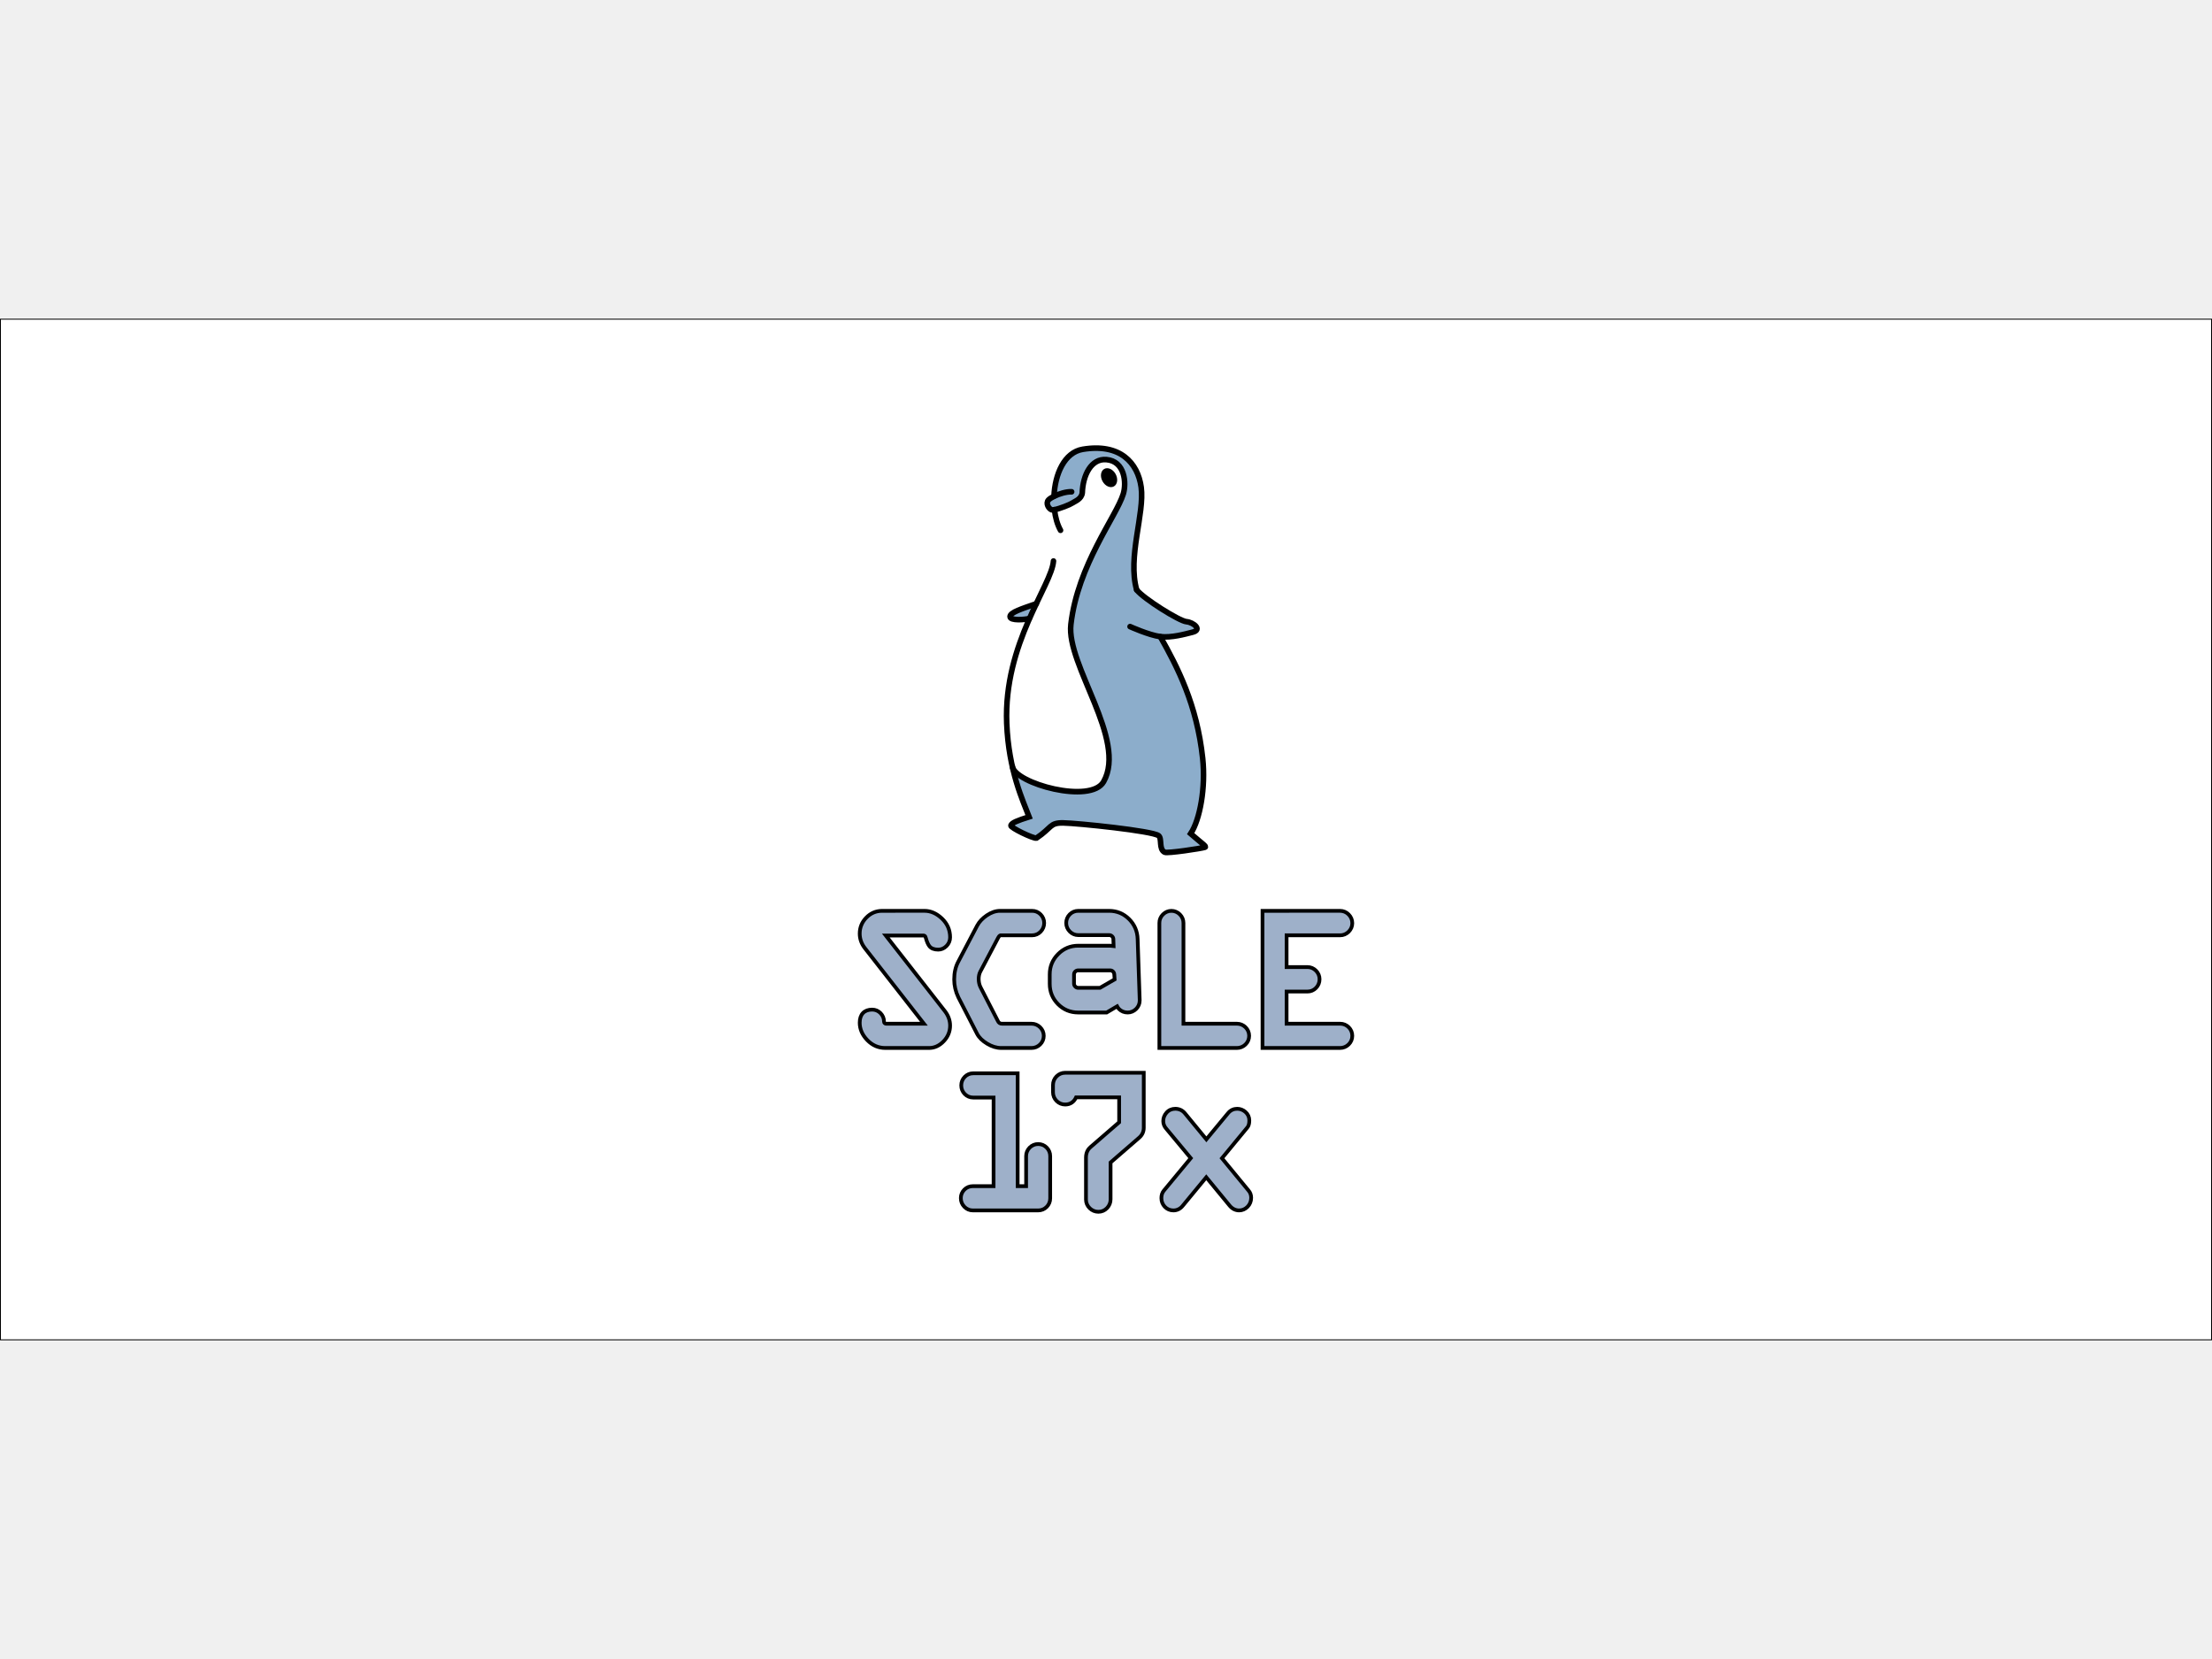
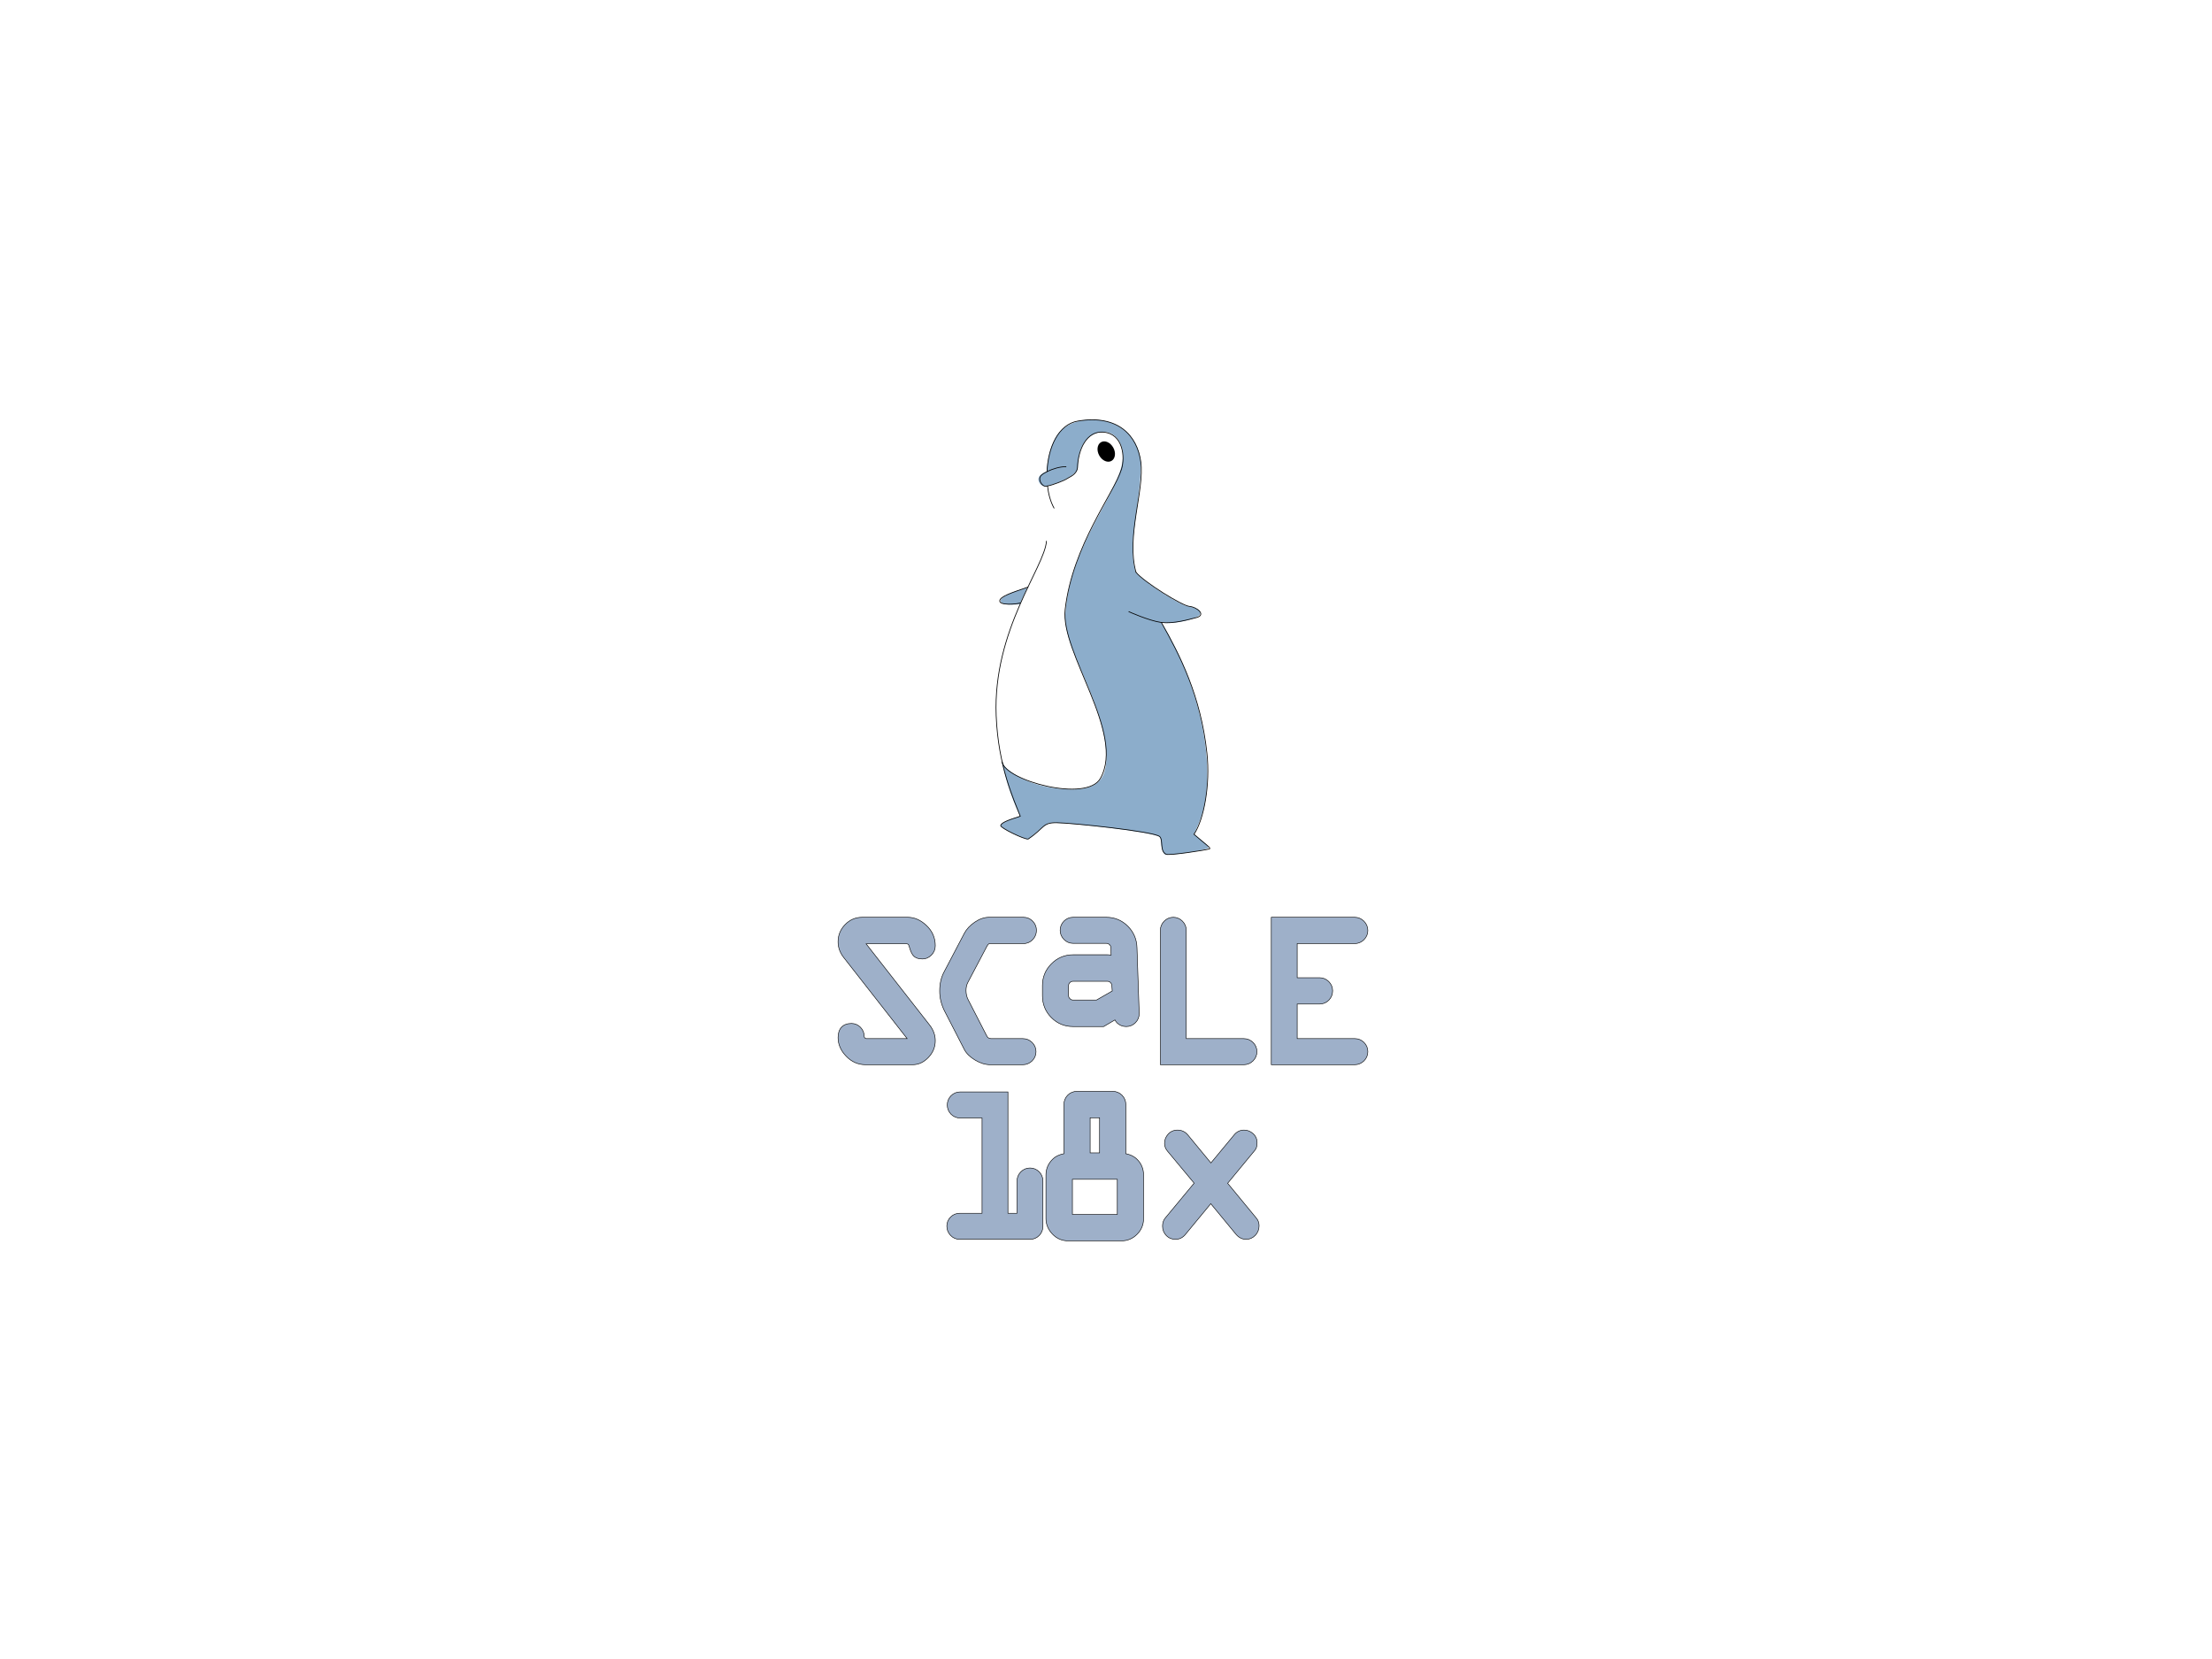
- <svg xmlns="http://www.w3.org/2000/svg" width="2048" height="1536" viewBox="0 0 541.867 406.4" version="1.1" id="svg8">
-   <defs id="defs2">
-     <clipPath clipPathUnits="userSpaceOnUse" id="clipPath24">
-       <path d="M 0,1296 H 1728 V 0 H 0 Z" id="path22-5" />
-     </clipPath>
-     <clipPath clipPathUnits="userSpaceOnUse" id="clipPath116">
-       <path d="M 0,1296 H 1728 V 0 H 0 Z" id="path114" />
-     </clipPath>
-     <clipPath clipPathUnits="userSpaceOnUse" id="clipPath162">
-       <path d="M 0,1296 H 1728 V 0 H 0 Z" id="path160" />
-     </clipPath>
-     <clipPath clipPathUnits="userSpaceOnUse" id="clipPath178">
-       <path d="M 0,1296 H 1728 V 0 H 0 Z" id="path176" />
-     </clipPath>
-     <clipPath clipPathUnits="userSpaceOnUse" id="clipPath194">
-       <path d="M 0,1296 H 1728 V 0 H 0 Z" id="path192" />
-     </clipPath>
-     <clipPath clipPathUnits="userSpaceOnUse" id="clipPath206">
-       <path d="m 1092.17,758.584 h 182.92 v -28.715 h -182.92 z" id="path204" />
-     </clipPath>
-     <clipPath clipPathUnits="userSpaceOnUse" id="clipPath210">
-       <path d="m 1092.17,758.584 h 182.92 v -28.715 h -182.92 z" id="path208" />
-     </clipPath>
-     <clipPath clipPathUnits="userSpaceOnUse" id="clipPath234">
-       <path d="m 1094.31,736.994 h 488.44 v -36.719 h -488.44 z" id="path232" />
-     </clipPath>
-     <clipPath clipPathUnits="userSpaceOnUse" id="clipPath238">
-       <path d="m 1094.31,736.994 h 488.44 v -36.719 h -488.44 z" id="path236" />
-     </clipPath>
-     <clipPath clipPathUnits="userSpaceOnUse" id="clipPath262">
-       <path d="M 1077.15,249.586 H 1252.3 V 222.103 H 1077.15 Z" id="path260" />
-     </clipPath>
-     <clipPath clipPathUnits="userSpaceOnUse" id="clipPath266">
-       <path d="M 1077.15,249.586 H 1252.3 V 222.103 H 1077.15 Z" id="path264" />
-     </clipPath>
-     <clipPath clipPathUnits="userSpaceOnUse" id="clipPath290">
-       <path d="m 1079.21,228.922 h 467.85 v -35.145 h -467.85 z" id="path288" />
-     </clipPath>
-     <clipPath clipPathUnits="userSpaceOnUse" id="clipPath294">
-       <path d="m 1079.21,228.922 h 467.85 v -35.145 h -467.85 z" id="path292" />
-     </clipPath>
-   </defs>
-   <g id="layer1" transform="translate(0,109.4)">
-     <g id="g177" transform="matrix(0.8407225,0,0,0.8407225,1.8972027e-6,-30.77143)">
-       <rect y="-0.524" x="0.132" height="297.392" width="644.261" id="rect5943" style="fill:#ffffff;fill-opacity:1;stroke:#000000;stroke-width:0.264;stroke-opacity:1" />
-       <g transform="matrix(1.181918,0,0,1.191399,249.9362,35.68323)" style="fill:none;fill-rule:evenodd;stroke:none;stroke-width:1" id="Page-1">
-         <g id="HomePageBanner">
-           <g id="g10-1" transform="matrix(1,0,0,-1,36.53325,101.1305)">
-             <g id="g12-3" transform="matrix(1,0,0,-1,0,100.1256)">
-               <path style="fill:#ffffff;fill-rule:nonzero" d="m 24.937,2.885 c -0.083,-0.001 -0.163,2.69e-4 -0.248,0.004 -3.14,0.143 -4.762,2.589 -5.328,4.611 -0.615,2.195 -0.175,3.581 -0.669,4.233 -1.223,1.613 -4.652,2.971 -6.821,3.459 0,0 0.363,2.575 0.917,4.111 0.553,1.536 1.194,2.501 0.791,4.787 -0.404,2.286 -3.613,8.618 -6.19,14.106 -2.979,6.344 -7.287,15.872 -7.266,27.455 0.008,4.429 0.548,8.484 1.291,11.97 0.089,0.14 0.146,0.261 0.164,0.366 0.273,1.556 5.264,5.301 12.977,6.073 6.877,0.689 10.934,-0.516 10.895,-7.036 C 25.378,64.8 15.603,52.388 16.031,44.639 16.955,28.008 29.446,15.964 29.256,8.118 29.19,5.397 27.508,2.925 24.937,2.885 c 0,0 0,0 0,0 z" id="path14-7" />
-               <path style="fill:#8cadcb;fill-rule:nonzero" d="m 22.109,0.082 c -2.826,0 -5.988,1.006 -7.67,3.194 -2.456,3.194 -2.691,8.633 -2.691,8.633 0,0 -2.355,0.748 -1.817,2.228 0.466,1.28 1.562,1.138 1.85,1.076 0.003,-0.001 0.009,-0.003 0.012,-0.004 0.039,-0.009 0.063,-0.017 0.063,-0.017 2.169,-0.488 5.598,-1.847 6.821,-3.459 0.494,-0.651 0.054,-2.037 0.669,-4.233 0.566,-2.022 2.188,-4.468 5.328,-4.611 2.713,-0.123 4.499,2.42 4.567,5.229 0.19,7.846 -12.301,19.89 -13.225,36.521 -0.428,7.749 9.347,20.162 9.419,32.385 0.039,6.52 -4.018,7.725 -10.895,7.036 -7.713,-0.772 -12.703,-4.517 -12.977,-6.073 -0.018,-0.105 -0.075,-0.226 -0.164,-0.366 1.653,7.755 4.306,12.698 4.306,12.698 0,0 -4.622,1.253 -4.487,2.165 0.097,0.656 5.557,3.119 6.202,3.03 0.732,-0.101 3.522,-3.231 4.932,-3.636 1.735,-0.498 23.578,1.975 25.298,3.127 0.503,0.337 0.111,3.16 1.211,4.001 0.572,0.437 9.539,-0.932 9.958,-1.479 0.329,-0.431 -3.288,-3.093 -3.288,-3.093 1.415,-3.302 3.12,-6.275 3.019,-14.391 -0.156,-12.626 -5.248,-25.369 -10.498,-33.793 3.059,0.587 8.883,-0.975 8.917,-2.017 0.039,-1.21 -2.187,-1.58 -3.129,-1.715 C 42.899,42.382 35.54,38.279 32.134,34.816 31.645,32.945 31.406,31.254 31.495,28.293 31.596,24.93 33.21,16.592 33.345,10.909 33.46,6.061 30.284,0.216 22.109,0.082 Z" id="path16-8" />
-               <path style="fill:#8cadcb;fill-rule:nonzero" d="m 7.325,38.343 c -2.362,0.631 -6.109,1.811 -6.123,2.963 -0.012,1.012 2.598,0.962 4.403,0.807 0.593,-1.358 1.177,-2.614 1.72,-3.77 z" id="path18-8" />
-               <path style="stroke:#000000;stroke-width:1.374;stroke-linecap:round" d="m 38.053,46.248 c 4.228,7.431 9.029,16.639 10.441,29.761 0.77,7.152 -0.658,14.969 -2.962,18.424 2.772,2.4 4.02,3.15 3.538,3.318 -0.851,0.296 -9.28,1.553 -9.939,1.223 -1.53,-0.764 -0.593,-3.31 -1.498,-4.048 C 36.203,93.761 17.612,91.852 14.099,91.801 10.727,91.751 11.369,92.948 7.515,95.516 6.659,95.638 1.034,92.947 1.215,92.424 1.444,91.763 2.805,91.236 5.705,90.32 4.248,86.521 0.65,79.07 0.185,67.442 -0.597,47.895 11.297,33.699 11.713,27.751" id="path20-3" />
-               <path style="stroke:#000000;stroke-width:1.374;stroke-linecap:round" d="m 11.844,11.908 c 0.223,-5.407 2.557,-10.733 7.074,-11.481 9.211,-1.525 13.593,3.295 14.416,9.284 0.881,6.401 -3.416,17.086 -1.105,25.105" id="path22-8" />
-               <path style="stroke:#000000;stroke-width:1.374;stroke-linecap:round" d="M 13.45,20.235 C 12.668,18.839 12.171,17.095 11.952,15.193" id="path24-1" />
-               <path style="stroke:#000000;stroke-width:1.374;stroke-linecap:round" d="m 7.472,38.197 c -3.472,1.203 -6.47,2.105 -6.47,3.157 0,1.052 3.787,0.752 4.734,0.451" id="path26-5" />
-               <path style="stroke:#000000;stroke-width:1.374;stroke-linecap:round" d="m 16.189,10.82 c -1.311,-0.052 -3.043,0.476 -4.291,1.08 -0.636,0.308 -1.146,0.635 -1.411,0.914 -0.783,0.829 0.065,2.191 0.79,2.415 0.126,0.039 0.341,0.028 0.615,-0.019 1.3,-0.223 3.909,-1.258 4.471,-1.641 0.681,-0.464 2.258,-0.942 2.452,-2.505 0.157,-4.36 2.209,-8.418 5.933,-8.118 4.582,0.37 5.006,5.731 4.167,8.419 C 27.18,16.928 17.71,28.653 16.004,43.253 14.845,53.172 29.899,71.457 24.077,81.716 20.92,87.278 2.235,82.176 1.564,77.988" id="path28-3" />
-               <path style="stroke:#000000;stroke-width:1.374;stroke-linecap:round" d="m 32.23,34.817 c 1.74,2.175 10.516,7.619 12.253,7.769 1.736,0.151 3.944,1.954 1.577,2.556 -1.965,0.5 -5.237,1.414 -8.007,1.107 0,0 0,0 0,0 -2.899,-0.405 -7.458,-2.459 -7.458,-2.459" id="path30-5" />
-               <path style="fill:#000000;fill-rule:nonzero" d="M 26.613,9.496 C 25.726,9.993 24.472,9.442 23.812,8.265 23.152,7.089 23.336,5.733 24.223,5.236 c 0.887,-0.498 2.141,0.053 2.8,1.23 0.66,1.176 0.476,2.533 -0.41,3.03 z" id="path32-4" />
+ <svg xmlns="http://www.w3.org/2000/svg" width="2048px" height="1536px" viewBox="0 0 2048 1536" version="1.1" style="background: #FFFFFF;">
+   <defs />
+   <g id="Page-1" stroke="none" stroke-width="1" fill="none" fill-rule="evenodd">
+     <g id="LaunchImage_iPad_iOS7@2x~landscape">
+       <rect id="Rectangle" fill="#FFFFFF" x="0" y="0" width="2048" height="1536" />
+       <g id="HomePageBanner" transform="translate(774, 384)">
+         <g id="g10-1" transform="translate(248.5505, 206.0732) scale(-1, 1) rotate(-180) translate(-248.5505, -206.0732) translate(147.5683, 0.531234)">
+           <g id="g12-3" transform="translate(100.9822, 204.0182) scale(-1, 1) rotate(-180) translate(-100.9822, -204.0182) translate(0, 0.511291)">
+             <path d="M100.728,11.744 C100.394,11.738 100.069,11.745 99.727,11.761 C87.044,12.341 80.493,22.299 78.206,30.527 C75.722,39.463 77.5,45.102 75.505,47.754 C70.567,54.317 56.715,59.845 47.955,61.833 C47.955,61.833 49.422,72.314 51.657,78.564 C53.893,84.815 56.481,88.743 54.851,98.049 C53.22,107.355 40.256,133.126 29.848,155.461 C17.815,181.281 0.413,220.062 0.497,267.205 C0.529,285.232 2.71,301.734 5.712,315.926 C6.069,316.495 6.3,316.987 6.374,317.414 C7.479,323.748 27.635,338.99 58.791,342.134 C86.571,344.937 102.957,340.035 102.801,313.497 C102.509,263.747 63.024,213.227 64.753,181.686 C68.487,113.995 118.941,64.977 118.173,33.042 C117.906,21.968 111.114,11.906 100.728,11.743 C100.728,11.743 100.728,11.743 100.728,11.743 L100.728,11.744 Z" id="path14-7" fill="#FFFFFF" fill-rule="nonzero" />
+             <path d="M89.305,0.333 C77.891,0.333 65.119,4.428 58.323,13.334 C48.404,26.336 47.453,48.473 47.453,48.473 C47.453,48.473 37.941,51.518 40.115,57.539 C41.995,62.748 46.424,62.172 47.588,61.919 C47.602,61.913 47.625,61.905 47.639,61.902 C47.797,61.866 47.894,61.833 47.894,61.833 C56.654,59.845 70.506,54.317 75.444,47.754 C77.439,45.102 75.661,39.463 78.145,30.527 C80.432,22.299 86.983,12.341 99.666,11.761 C110.624,11.259 117.837,21.611 118.112,33.042 C118.881,64.977 68.426,113.995 64.692,181.686 C62.964,213.227 102.448,263.747 102.74,313.497 C102.896,340.035 86.51,344.937 58.73,342.134 C27.574,338.99 7.418,323.748 6.313,317.414 C6.239,316.987 6.008,316.495 5.651,315.926 C12.327,347.488 23.044,367.606 23.044,367.606 C23.044,367.606 4.375,372.708 4.921,376.417 C5.313,379.086 27.367,389.113 29.974,388.751 C32.932,388.34 44.2,375.601 49.898,373.953 C56.905,371.927 145.135,381.991 152.083,386.681 C154.114,388.052 152.53,399.543 156.975,402.967 C159.285,404.746 195.506,399.173 197.197,396.945 C198.527,395.192 183.914,384.354 183.914,384.354 C189.631,370.913 196.515,358.812 196.11,325.779 C195.479,274.388 174.912,222.525 153.705,188.236 C166.062,190.624 189.587,184.269 189.723,180.027 C189.881,175.102 180.891,173.594 177.086,173.047 C173.281,172.499 143.555,155.8 129.798,141.707 C127.822,134.092 126.857,127.207 127.216,115.156 C127.624,101.471 134.146,67.53 134.69,44.401 C135.154,24.669 122.324,0.881 89.305,0.333 L89.305,0.333 Z" id="path16-8" fill="#8CADCB" fill-rule="nonzero" />
+             <path d="M29.589,156.059 C20.047,158.628 4.915,163.43 4.858,168.12 C4.809,172.238 15.351,172.037 22.642,171.405 C25.039,165.878 27.398,160.766 29.589,156.059 L29.589,156.059 Z" id="path18-8" fill="#8CADCB" fill-rule="nonzero" />
+             <path d="M153.705,188.236 C170.782,218.482 190.174,255.96 195.88,309.367 C198.992,338.476 193.222,370.292 183.914,384.354 C195.113,394.124 200.152,397.176 198.204,397.857 C194.768,399.063 160.72,404.176 158.058,402.834 C151.878,399.724 155.664,389.361 152.007,386.36 C146.234,381.618 71.141,373.848 56.948,373.641 C43.328,373.439 45.923,378.311 30.357,388.762 C26.897,389.259 4.178,378.308 4.909,376.178 C5.831,373.489 11.332,371.341 23.045,367.614 C17.159,352.152 2.626,321.825 0.749,274.498 C-2.411,194.941 45.631,137.16 47.312,112.952" id="path20-3" stroke="#000000" stroke-width="0.685" stroke-linecap="round" />
+             <path d="M47.843,48.469 C48.743,26.463 58.173,4.783 76.417,1.741 C113.621,-4.464 131.321,15.153 134.646,39.529 C138.204,65.58 120.85,109.07 130.184,141.71" id="path22-8" stroke="#000000" stroke-width="0.685" stroke-linecap="round" />
+             <path d="M54.327,82.359 C51.168,76.678 49.162,69.579 48.276,61.838" id="path24-1" stroke="#000000" stroke-width="0.685" stroke-linecap="round" />
+             <path d="M30.181,155.468 C16.158,160.363 4.046,164.036 4.046,168.318 C4.046,172.602 19.344,171.377 23.17,170.154" id="path26-5" stroke="#000000" stroke-width="0.685" stroke-linecap="round" />
+             <path d="M65.391,44.041 C60.097,43.827 53.1,45.979 48.06,48.436 C45.489,49.688 43.429,51.02 42.361,52.158 C39.199,55.53 42.625,61.076 45.553,61.988 C46.061,62.146 46.93,62.102 48.036,61.911 C53.285,61.005 63.825,56.789 66.097,55.231 C68.85,53.344 75.22,51.398 76.001,45.035 C76.636,27.291 84.923,10.771 99.968,11.994 C118.475,13.5 120.187,35.32 116.798,46.258 C109.786,68.897 71.536,116.623 64.646,176.047 C59.962,216.417 120.771,290.839 97.255,332.596 C84.503,355.235 9.028,334.469 6.319,317.423" id="path28-3" stroke="#000000" stroke-width="0.685" stroke-linecap="round" />
+             <path d="M130.184,141.71 C137.213,150.562 172.662,172.719 179.677,173.33 C186.688,173.943 195.61,181.284 186.048,183.732 C178.111,185.766 164.893,189.486 153.705,188.236 C153.705,188.236 153.705,188.236 153.705,188.236 C141.996,186.586 123.579,178.225 123.579,178.225" id="path30-5" stroke="#000000" stroke-width="0.685" stroke-linecap="round" />
+             <path d="M107.497,38.65 C103.916,40.672 98.849,38.431 96.184,33.641 C93.517,28.855 94.261,23.334 97.842,21.312 C101.423,19.287 106.489,21.528 109.153,26.317 C111.82,31.105 111.078,36.625 107.497,38.65 L107.497,38.65 Z" id="path32-4" fill="#000000" fill-rule="nonzero" />
+           </g>
+         </g>
+         <g id="g5611-3" transform="translate(0, 463.0474)" stroke-width="0.5" stroke="#000000" fill="#9EB0C9" fill-rule="nonzero">
+           <g id="g5585-6">
+             <g id="g26-5" transform="translate(47.657, 70.88724) scale(-1, 1) rotate(-180) translate(-47.657, -70.88724) translate(1.20519, 1.694887)">
+               <path d="M23.069,137.855 C16.919,137.855 11.596,135.58 7.245,131.094 C2.919,126.635 0.726,121.289 0.726,115.205 C0.726,109.996 2.436,105.146 5.806,100.789 C5.806,100.789 62.1,28.807 64.676,25.516 C59.33,25.516 27.292,25.506 27.292,25.506 C26.299,25.506 25.833,25.83 25.511,26.145 C25.147,26.498 24.907,26.897 24.907,27.693 C24.907,30.833 23.719,33.705 21.474,36.007 C19.209,38.327 16.314,39.549 13.105,39.549 C5.238,39.549 0.726,34.8 0.726,26.519 C0.726,20.181 3.257,14.349 8.246,9.191 C13.26,3.996 19.281,1.362 26.135,1.362 L69.857,1.362 C75.249,1.362 80.137,3.628 84.387,8.096 C88.595,12.522 90.73,17.737 90.73,23.606 C90.73,28.747 88.987,33.595 85.553,38.019 C85.553,38.019 29.342,109.911 26.694,113.298 L64.033,113.298 C65.125,113.298 65.943,113.133 66.515,111.039 C67.626,106.979 68.801,104.29 70.214,102.563 C72.015,100.37 74.941,99.256 78.915,99.256 C81.959,99.256 84.71,100.445 87.097,102.798 C89.475,105.14 90.73,108.153 90.73,111.517 C90.73,118.82 87.992,125.118 82.596,130.238 C77.264,135.293 71.443,137.855 65.294,137.855 L23.069,137.855 Z" id="path28-2-9" />
+             </g>
+             <g id="g30-5" transform="translate(141.9562, 70.88724) scale(-1, 1) rotate(-180) translate(-141.9562, -70.88724) translate(95.50439, 1.694887)">
+               <path d="M46.138,137.855 C41.838,137.855 37.415,136.342 32.992,133.354 C28.688,130.444 25.45,126.991 23.361,123.089 L4.512,87.163 C1.858,82.179 0.504,76.246 0.504,69.56 C0.504,63.506 1.896,57.532 4.64,51.795 L23.33,15.407 C25.287,11.705 28.655,8.417 33.361,5.599 C38.057,2.79 42.745,1.362 47.288,1.362 L77.521,1.362 C80.752,1.362 83.695,2.562 86.039,4.834 C88.426,7.148 89.689,10.122 89.689,13.435 C89.689,16.746 88.424,19.718 86.033,22.034 C83.652,24.338 80.783,25.506 77.508,25.506 L48.291,25.506 C46.132,25.494 44.874,26.32 43.926,28.356 L26.832,61.618 C25.583,63.99 24.936,66.77 24.89,69.927 C24.888,72.803 25.44,75.336 26.531,77.399 L44.306,111.127 C45.57,113.542 46.594,113.514 47.033,113.505 L78.085,113.505 C81.382,113.505 84.34,114.776 86.64,117.18 C88.903,119.55 90.099,122.521 90.099,125.775 C90.099,128.981 88.9,131.911 86.628,134.246 C84.337,136.608 81.396,137.855 78.12,137.855 L46.138,137.855 Z" id="path32-7-4" />
+             </g>
+             <g id="g34-9" transform="translate(236.8899, 53.03579) scale(-1, 1) rotate(-180) translate(-236.8899, -53.03579) translate(190.4381, 2.159058)">
+               <path d="M26.145,26.332 L26.139,26.335 C25.274,27.201 24.89,28.096 24.89,29.23 L24.89,38.273 C24.89,39.476 25.262,40.381 26.096,41.216 C26.937,42.057 27.85,42.435 29.062,42.435 L60.834,42.435 C62.035,42.435 62.93,42.069 63.741,41.25 C64.568,40.412 64.973,39.399 65.01,38.07 C65.01,38.07 65.183,35.547 65.329,33.451 C62.244,31.674 52.188,25.881 50.779,25.068 L29.062,25.068 C27.915,25.068 27.015,25.458 26.145,26.332 Z M29.102,101.688 C25.842,101.688 22.907,100.469 20.613,98.161 C18.324,95.853 17.114,92.901 17.114,89.617 C17.114,86.392 18.341,83.452 20.662,81.116 C22.983,78.78 25.903,77.544 29.102,77.544 L59.861,77.544 C61.086,77.544 62.011,77.165 62.864,76.318 C63.698,75.486 64.071,74.578 64.071,73.381 C64.071,73.381 64.188,69.962 64.299,66.699 C62.976,66.889 61.811,66.992 60.828,66.992 L29.094,66.992 C21.306,66.991 14.558,64.182 9.037,58.638 C3.511,53.093 0.709,46.316 0.709,38.494 L0.709,29.007 C0.709,21.126 3.488,14.328 8.966,8.815 C14.443,3.304 21.193,0.511 29.031,0.511 L57.405,0.511 C57.405,0.511 63.833,4.298 67.85,6.671 C68.398,5.723 68.902,4.755 69.722,3.958 C72.067,1.673 74.957,0.511 78.308,0.511 C81.493,0.511 84.401,1.715 86.717,3.993 C89.063,6.295 90.302,9.255 90.302,12.549 L88.249,73.53 C88.029,81.35 85.158,88.074 79.718,93.495 C74.26,98.932 67.581,101.688 59.867,101.688 L29.102,101.688 Z" id="path36-1" />
+             </g>
+             <g id="g38-7" transform="translate(345.728, 69.80112) scale(-1, 1) rotate(-180) translate(-345.728, -69.80112) translate(299.2762, 0.608762)">
+               <path d="M4.614,133.209 C2.287,130.876 1.058,127.945 1.058,124.722 L1.058,0.276 L78.283,0.276 C81.513,0.276 84.458,1.476 86.8,3.748 C89.186,6.066 90.448,9.04 90.448,12.35 C90.448,15.655 89.186,18.626 86.804,20.942 C84.463,23.215 81.516,24.421 78.286,24.421 L25.034,24.421 L25.034,124.725 C25.034,127.942 23.806,130.873 21.477,133.209 C19.155,135.541 16.24,136.77 13.046,136.77 C9.852,136.77 6.936,135.541 4.614,133.209" id="path40-5" />
+             </g>
+             <g id="g42-5" transform="translate(448.7682, 70.88724) scale(-1, 1) rotate(-180) translate(-448.7682, -70.88724) translate(402.3164, 1.694887)">
+               <path d="M4.614,137.855 L0.726,137.855 L0.726,1.362 L77.951,1.362 C81.179,1.362 84.123,2.562 86.47,4.834 C88.854,7.151 90.113,10.125 90.113,13.435 C90.113,16.727 88.881,19.689 86.547,22.003 C84.232,24.297 81.327,25.506 78.147,25.506 L24.702,25.506 L24.702,57.537 L45.516,57.537 C48.794,57.537 51.74,58.781 54.033,61.141 C56.306,63.475 57.511,66.474 57.511,69.807 C57.511,73.032 56.282,75.974 53.958,78.313 C51.636,80.65 48.715,81.888 45.516,81.888 L24.702,81.888 L24.702,113.505 L77.954,113.505 C81.198,113.505 84.154,114.733 86.499,117.056 C88.863,119.404 90.113,122.35 90.113,125.582 C90.113,128.864 88.872,131.853 86.527,134.225 C84.171,136.602 81.207,137.855 77.951,137.855 L4.614,137.855 Z" id="path44-4" />
            </g>
          </g>
-           <g style="fill:#9eb0c9;fill-rule:nonzero;stroke:#000000;stroke-width:0.919" id="g5611-3" transform="translate(0,113.767)">
-             <g id="g5585-6">
-               <g id="g26-5" transform="matrix(1,0,0,-1,0.298367,34.41642)">
-                 <path d="M 5.711,33.87 C 4.189,33.87 2.871,33.311 1.794,32.209 0.723,31.113 0.18,29.8 0.18,28.305 c 0,-1.28 0.423,-2.471 1.258,-3.542 0,0 13.937,-17.685 14.574,-18.494 -1.323,0 -9.255,-0.002 -9.255,-0.002 -0.246,0 -0.361,0.08 -0.441,0.157 -0.09,0.087 -0.15,0.185 -0.15,0.381 0,0.771 -0.294,1.477 -0.85,2.042 -0.561,0.57 -1.277,0.87 -2.072,0.87 -1.947,0 -3.065,-1.167 -3.065,-3.201 0,-1.557 0.627,-2.99 1.862,-4.257 C 3.283,0.982 4.773,0.335 6.47,0.335 h 10.824 c 1.335,0 2.545,0.557 3.597,1.655 1.042,1.087 1.57,2.369 1.57,3.811 0,1.263 -0.431,2.454 -1.282,3.541 0,0 -13.916,17.663 -14.572,18.496 h 9.244 c 0.27,0 0.473,-0.041 0.615,-0.555 0.275,-0.997 0.566,-1.658 0.916,-2.082 0.446,-0.539 1.17,-0.812 2.154,-0.812 0.753,0 1.435,0.292 2.026,0.87 0.589,0.575 0.899,1.316 0.899,2.142 0,1.794 -0.678,3.342 -2.014,4.599 -1.32,1.242 -2.761,1.872 -4.283,1.872 z" id="path28-2-9" />
-               </g>
-               <g id="g30-5" transform="matrix(1,0,0,-1,23.64387,34.41642)">
-                 <path d="m 11.422,33.87 c -1.065,0 -2.16,-0.372 -3.255,-1.106 C 7.102,32.049 6.301,31.201 5.783,30.242 L 1.117,21.415 C 0.46,20.191 0.125,18.733 0.125,17.09 c 0,-1.487 0.345,-2.955 1.024,-4.365 l 4.627,-8.94 C 6.26,2.876 7.094,2.068 8.259,1.376 9.422,0.685 10.582,0.335 11.707,0.335 h 7.485 c 0.8,0 1.529,0.295 2.109,0.853 0.591,0.569 0.903,1.299 0.903,2.113 0,0.813 -0.313,1.544 -0.905,2.112 C 20.71,5.98 19.999,6.267 19.189,6.267 H 11.955 C 11.421,6.264 11.109,6.466 10.875,6.967 L 6.643,15.139 c -0.309,0.583 -0.469,1.266 -0.481,2.041 -3.808e-4,0.707 0.136,1.329 0.406,1.836 l 4.401,8.287 c 0.313,0.593 0.567,0.586 0.675,0.584 h 7.688 c 0.816,0 1.548,0.312 2.118,0.903 0.56,0.582 0.856,1.312 0.856,2.112 0,0.788 -0.297,1.507 -0.859,2.081 -0.567,0.58 -1.295,0.887 -2.106,0.887 z" id="path32-7-4" />
-               </g>
-               <g id="g34-9" transform="matrix(1,0,0,-1,47.14646,25.53046)">
-                 <path d="m 6.473,6.47 -0.002,7.611e-4 c -0.214,0.213 -0.309,0.433 -0.309,0.711 v 2.222 c 0,0.296 0.092,0.518 0.299,0.723 0.208,0.207 0.434,0.3 0.734,0.3 h 7.866 c 0.297,0 0.519,-0.09 0.72,-0.291 0.205,-0.206 0.305,-0.455 0.314,-0.781 0,0 0.043,-0.62 0.079,-1.135 C 15.41,7.782 12.92,6.359 12.571,6.159 H 7.195 c -0.284,0 -0.507,0.096 -0.722,0.311 z m 0.732,18.514 c -0.807,0 -1.534,-0.3 -2.102,-0.867 -0.567,-0.567 -0.866,-1.292 -0.866,-2.099 0,-0.792 0.304,-1.515 0.878,-2.089 0.575,-0.574 1.298,-0.878 2.09,-0.878 h 7.615 c 0.303,0 0.532,-0.093 0.744,-0.301 0.206,-0.204 0.299,-0.427 0.299,-0.722 0,0 0.029,-0.84 0.056,-1.642 -0.327,0.047 -0.616,0.072 -0.859,0.072 H 7.203 C 5.275,16.459 3.604,15.769 2.237,14.407 0.869,13.044 0.176,11.38 0.176,9.458 V 7.127 c 0,-1.936 0.688,-3.607 2.044,-4.961 C 3.576,0.812 5.247,0.126 7.187,0.126 h 7.024 c 0,0 1.591,0.93 2.586,1.513 0.136,-0.233 0.26,-0.471 0.463,-0.667 0.581,-0.561 1.296,-0.847 2.126,-0.847 0.789,0 1.508,0.296 2.082,0.856 0.581,0.566 0.888,1.293 0.888,2.102 L 21.848,18.066 c -0.054,1.921 -0.765,3.573 -2.112,4.905 -1.351,1.336 -3.005,2.013 -4.915,2.013 z" id="path36-1" />
-               </g>
-               <g id="g38-7" transform="matrix(1,0,0,-1,74.09134,34.14957)">
-                 <path d="M 1.142,32.728 C 0.566,32.155 0.262,31.435 0.262,30.643 V 0.068 H 19.38 c 0.8,0 1.529,0.295 2.109,0.853 0.591,0.569 0.903,1.3 0.903,2.113 0,0.812 -0.313,1.542 -0.902,2.111 -0.579,0.559 -1.309,0.855 -2.109,0.855 H 6.198 V 30.644 c 0,0.79 -0.304,1.51 -0.881,2.084 -0.575,0.573 -1.296,0.875 -2.087,0.875 -0.791,0 -1.513,-0.302 -2.088,-0.875" id="path40-5" />
-               </g>
-               <g id="g42-5" transform="matrix(1,0,0,-1,99.60082,34.41642)">
-                 <path d="M 1.142,33.87 H 0.18 V 0.335 H 19.298 c 0.799,0 1.528,0.295 2.109,0.853 0.59,0.569 0.902,1.3 0.902,2.113 0,0.809 -0.305,1.536 -0.883,2.105 C 20.853,5.969 20.134,6.267 19.347,6.267 H 6.115 v 7.87 h 5.153 c 0.811,0 1.541,0.306 2.109,0.886 0.563,0.574 0.861,1.31 0.861,2.129 0,0.792 -0.304,1.515 -0.88,2.09 -0.575,0.574 -1.298,0.878 -2.09,0.878 H 6.115 v 7.768 h 13.184 c 0.803,0 1.535,0.302 2.115,0.873 0.585,0.577 0.895,1.301 0.895,2.095 0,0.806 -0.307,1.541 -0.888,2.124 -0.583,0.584 -1.317,0.892 -2.123,0.892 z" id="path44-4" />
-               </g>
+           <g id="g5592-1" transform="translate(100.4396, 160.9088)">
+             <g id="g46-8" transform="translate(47.50653, 71.67895) scale(-1, 1) rotate(-180) translate(-47.50653, -71.67895) translate(1.054723, 2.486594)">
+               <path d="M53.827,137.855 L13.466,137.855 C10.22,137.855 7.296,136.633 5.017,134.316 C2.745,132.011 1.547,129.06 1.547,125.784 C1.547,122.505 2.739,119.556 5.001,117.25 C7.273,114.933 10.189,113.711 13.432,113.711 L33.737,113.711 L33.737,25.506 L13.031,25.506 C9.801,25.506 6.893,24.307 4.623,22.037 C2.342,19.761 1.135,16.851 1.135,13.629 C1.135,10.325 2.292,7.44 4.566,5.043 C6.851,2.638 9.798,1.362 13.085,1.362 L78.163,1.362 C81.415,1.362 84.34,2.574 86.622,4.876 C88.909,7.179 90.113,10.128 90.113,13.401 L90.113,55.39 C90.113,58.666 88.9,61.615 86.605,63.922 C84.312,66.217 81.381,67.43 78.128,67.43 C74.857,67.43 71.916,66.189 69.622,63.849 C67.344,61.522 66.14,58.602 66.14,55.402 L66.14,25.506 L57.714,25.506 L57.714,137.855 L53.827,137.855 Z" id="path48-8" />
            </g>
-             <g id="g5592-1" transform="translate(24.86567,39.53398)">
-               <g id="g46-8" transform="matrix(1,0,0,-1,0.261116,34.61094)">
-                 <path d="M 13.326,33.87 H 3.334 c -0.804,0 -1.528,-0.3 -2.092,-0.87 -0.562,-0.566 -0.859,-1.291 -0.859,-2.096 0,-0.806 0.295,-1.53 0.855,-2.097 0.562,-0.569 1.284,-0.87 2.087,-0.87 H 8.352 V 6.267 H 3.226 C 2.426,6.267 1.706,5.972 1.145,5.414 0.58,4.855 0.281,4.14 0.281,3.349 c 0,-0.812 0.286,-1.521 0.849,-2.109 C 1.696,0.648 2.426,0.335 3.239,0.335 H 19.351 c 0.805,0 1.529,0.298 2.094,0.863 0.566,0.566 0.864,1.29 0.864,2.095 V 13.609 c 0,0.805 -0.3,1.529 -0.868,2.096 -0.568,0.564 -1.293,0.862 -2.099,0.862 -0.81,0 -1.538,-0.305 -2.106,-0.88 -0.564,-0.572 -0.862,-1.289 -0.862,-2.075 V 6.267 h -2.086 v 27.603 z" id="path48-8" />
-               </g>
-               <path d="M 44.661,34.611 H 26.265 c -0.818,0 -1.553,-0.304 -2.127,-0.881 -0.573,-0.574 -0.877,-1.311 -0.877,-2.129 v -1.744 c 0,-0.82 0.304,-1.556 0.879,-2.131 0.575,-0.575 1.311,-0.879 2.129,-0.879 1.257,0 2.173,0.634 2.687,1.749 H 39.57 v -6.093 c -0.619,-0.531 -7.106,-6.109 -7.106,-6.109 -0.489,-0.419 -1.073,-1.199 -1.073,-2.528 V 3.616 c 0,-0.806 0.315,-1.539 0.911,-2.123 0.588,-0.576 1.331,-0.882 2.147,-0.882 0.826,0 1.568,0.316 2.143,0.916 0.566,0.589 0.866,1.329 0.866,2.14 v 9.01 c 0.618,0.531 7.089,6.093 7.089,6.093 0.715,0.622 1.09,1.445 1.09,2.384 v 13.457 z" id="path70" transform="matrix(1,0,0,-1,0,35.22187)" />
-               <g id="g82-3" transform="matrix(1,0,0,-1,49.73922,34.37841)">
-                 <path d="m 16.753,23.975 c 0,0 -4.275,-5.117 -5.421,-6.488 -1.137,1.37 -5.298,6.383 -5.298,6.383 -0.597,0.714 -1.414,1.09 -2.363,1.09 -0.861,0 -1.61,-0.328 -2.164,-0.953 -0.533,-0.598 -0.804,-1.29 -0.804,-2.054 0,-0.677 0.248,-1.312 0.718,-1.834 0,0 5.188,-6.188 6.066,-7.235 C 6.599,11.821 0.85,4.939 0.85,4.939 0.45,4.464 0.246,3.847 0.246,3.109 c 0,-0.813 0.291,-1.545 0.84,-2.117 0.559,-0.583 1.293,-0.89 2.122,-0.89 0.932,0 1.747,0.417 2.356,1.207 0,0 4.58,5.504 5.742,6.901 1.162,-1.4 5.751,-6.928 5.751,-6.928 0.639,-0.771 1.455,-1.18 2.359,-1.18 0.775,0 1.493,0.309 2.075,0.895 0.579,0.585 0.886,1.346 0.886,2.202 0,0.679 -0.225,1.29 -0.65,1.765 0,0 -5.675,6.837 -6.553,7.895 0.873,1.05 6.243,7.504 6.243,7.504 0.329,0.361 0.503,0.939 0.503,1.733 0,0.835 -0.335,1.561 -0.967,2.099 -0.595,0.508 -1.277,0.765 -2.026,0.765 -0.854,0 -1.605,-0.341 -2.173,-0.985" id="path84-5" />
-               </g>
+             <g id="g82-3" transform="translate(247.3628, 89.04818) scale(-1, 1) rotate(-180) translate(-247.3628, -89.04818) translate(200.911, 38.17144)">
+               <path d="M67.669,97.583 C67.669,97.583 50.402,76.758 45.772,71.175 C41.178,76.751 24.373,97.154 24.373,97.154 C21.96,100.061 18.66,101.592 14.827,101.592 C11.348,101.592 8.323,100.255 6.086,97.713 C3.932,95.278 2.839,92.464 2.839,89.353 C2.839,86.598 3.842,84.014 5.74,81.891 C5.74,81.891 26.697,56.705 30.242,52.442 C26.655,48.113 3.433,20.104 3.433,20.104 C1.818,18.169 0.992,15.658 0.992,12.655 C0.992,9.345 2.165,6.365 4.383,4.038 C6.641,1.667 9.606,0.415 12.955,0.415 C16.719,0.415 20.011,2.111 22.471,5.327 C22.471,5.327 40.969,27.729 45.663,33.417 C50.355,27.72 68.894,5.218 68.894,5.218 C71.475,2.079 74.772,0.415 78.422,0.415 C81.551,0.415 84.45,1.673 86.802,4.057 C89.143,6.437 90.381,9.535 90.381,13.02 C90.381,15.785 89.473,18.27 87.755,20.203 C87.755,20.203 64.833,48.029 61.286,52.337 C64.813,56.609 86.502,82.88 86.502,82.88 C87.832,84.35 88.535,86.702 88.535,89.934 C88.535,93.333 87.183,96.288 84.627,98.478 C82.222,100.548 79.468,101.592 76.446,101.592 C72.998,101.592 69.963,100.205 67.669,97.583" id="path84-5" />
            </g>
+             <path d="M160.036,26.961 L118.464,26.961 L118.464,59.441 L160.036,59.441 L160.036,26.961 Z M143.621,83.92 L134.881,83.92 L134.881,116.4 L143.621,116.4 L143.621,83.92 Z M122.67,140.881 C119.301,140.881 116.312,139.636 114.029,137.269 C111.777,134.937 110.587,131.956 110.587,128.648 L110.587,83.165 C106.665,82.408 103.031,80.902 100.026,77.911 C96.006,73.914 93.963,69.042 93.963,63.445 L93.963,23.151 C93.963,17.795 95.951,12.973 99.864,8.819 C103.824,4.615 108.731,2.479 114.441,2.479 L164.048,2.479 C169.514,2.479 174.311,4.5 178.3,8.494 C182.3,12.494 184.329,17.36 184.329,22.955 L184.329,63.445 C184.329,69.187 182.281,74.098 178.245,78.04 C175.266,80.941 171.717,82.414 167.915,83.165 L167.915,128.648 C167.915,131.971 166.695,134.962 164.393,137.299 C162.081,139.645 159.12,140.881 155.829,140.881 L122.67,140.881 Z" id="path72" transform="translate(139.1459, 71.67997) scale(1, -1) translate(-139.1459, -71.67997) " />
          </g>
        </g>
      </g>
    </g>
  </g>
</svg>
